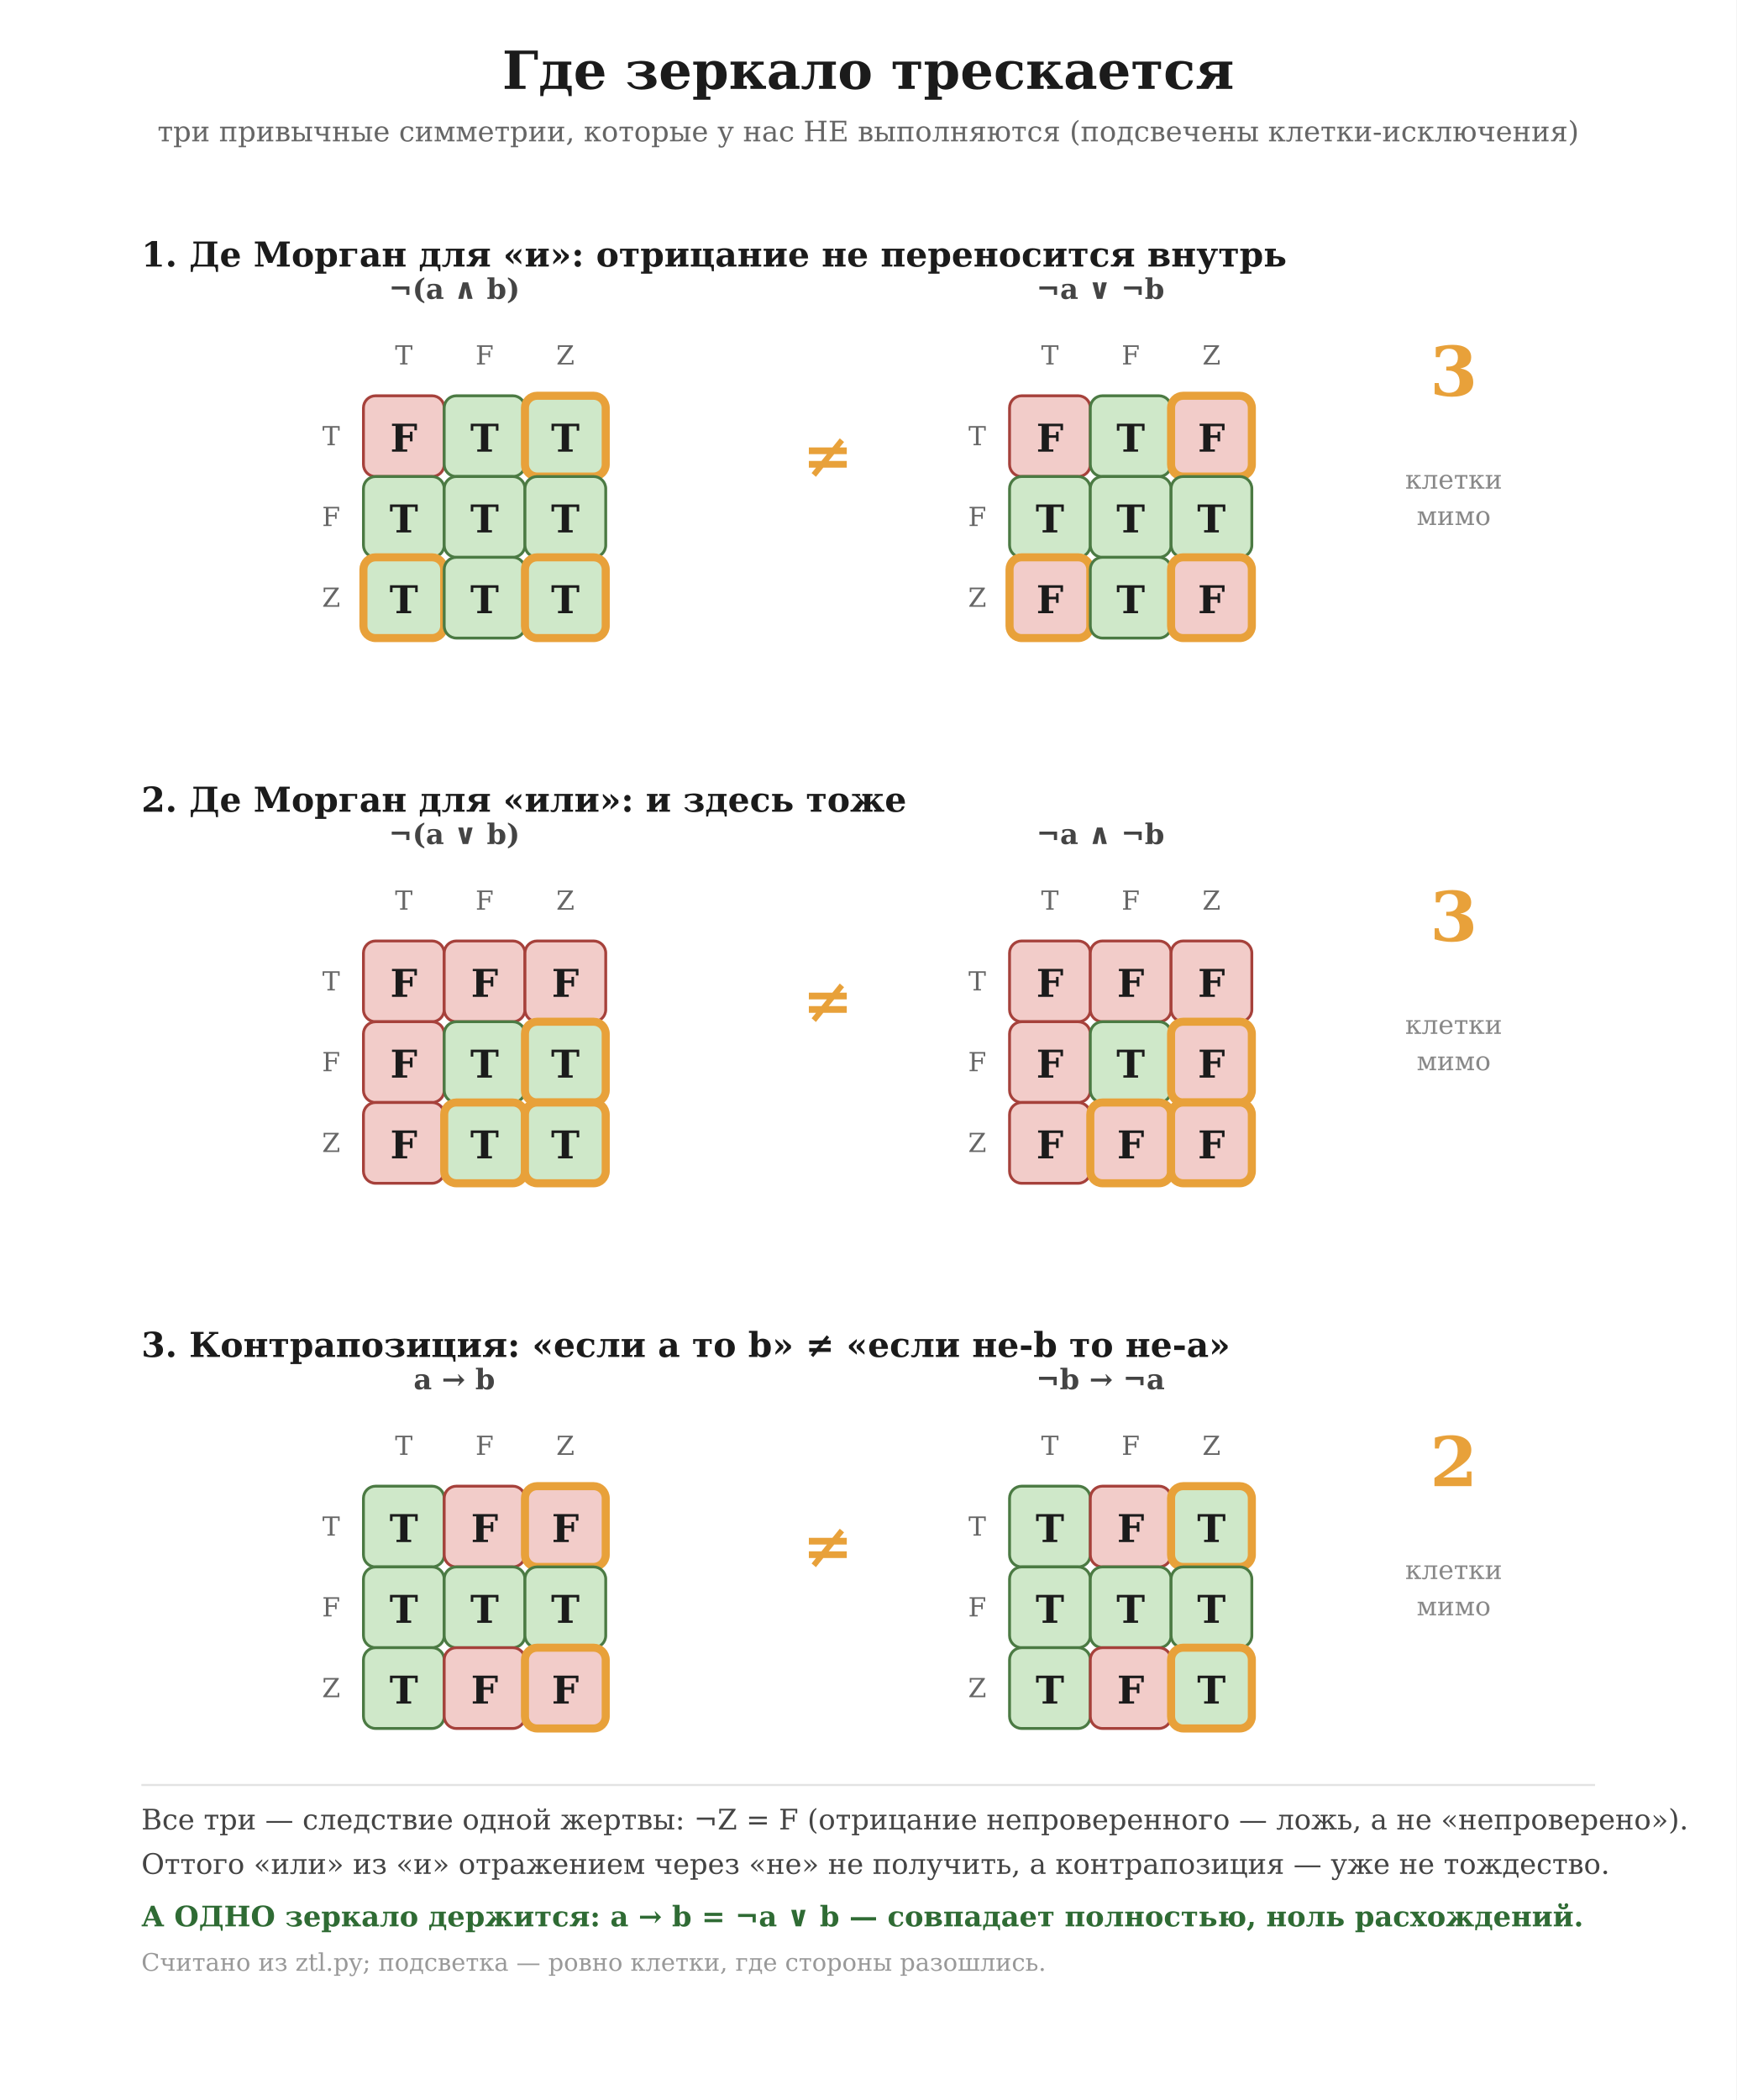
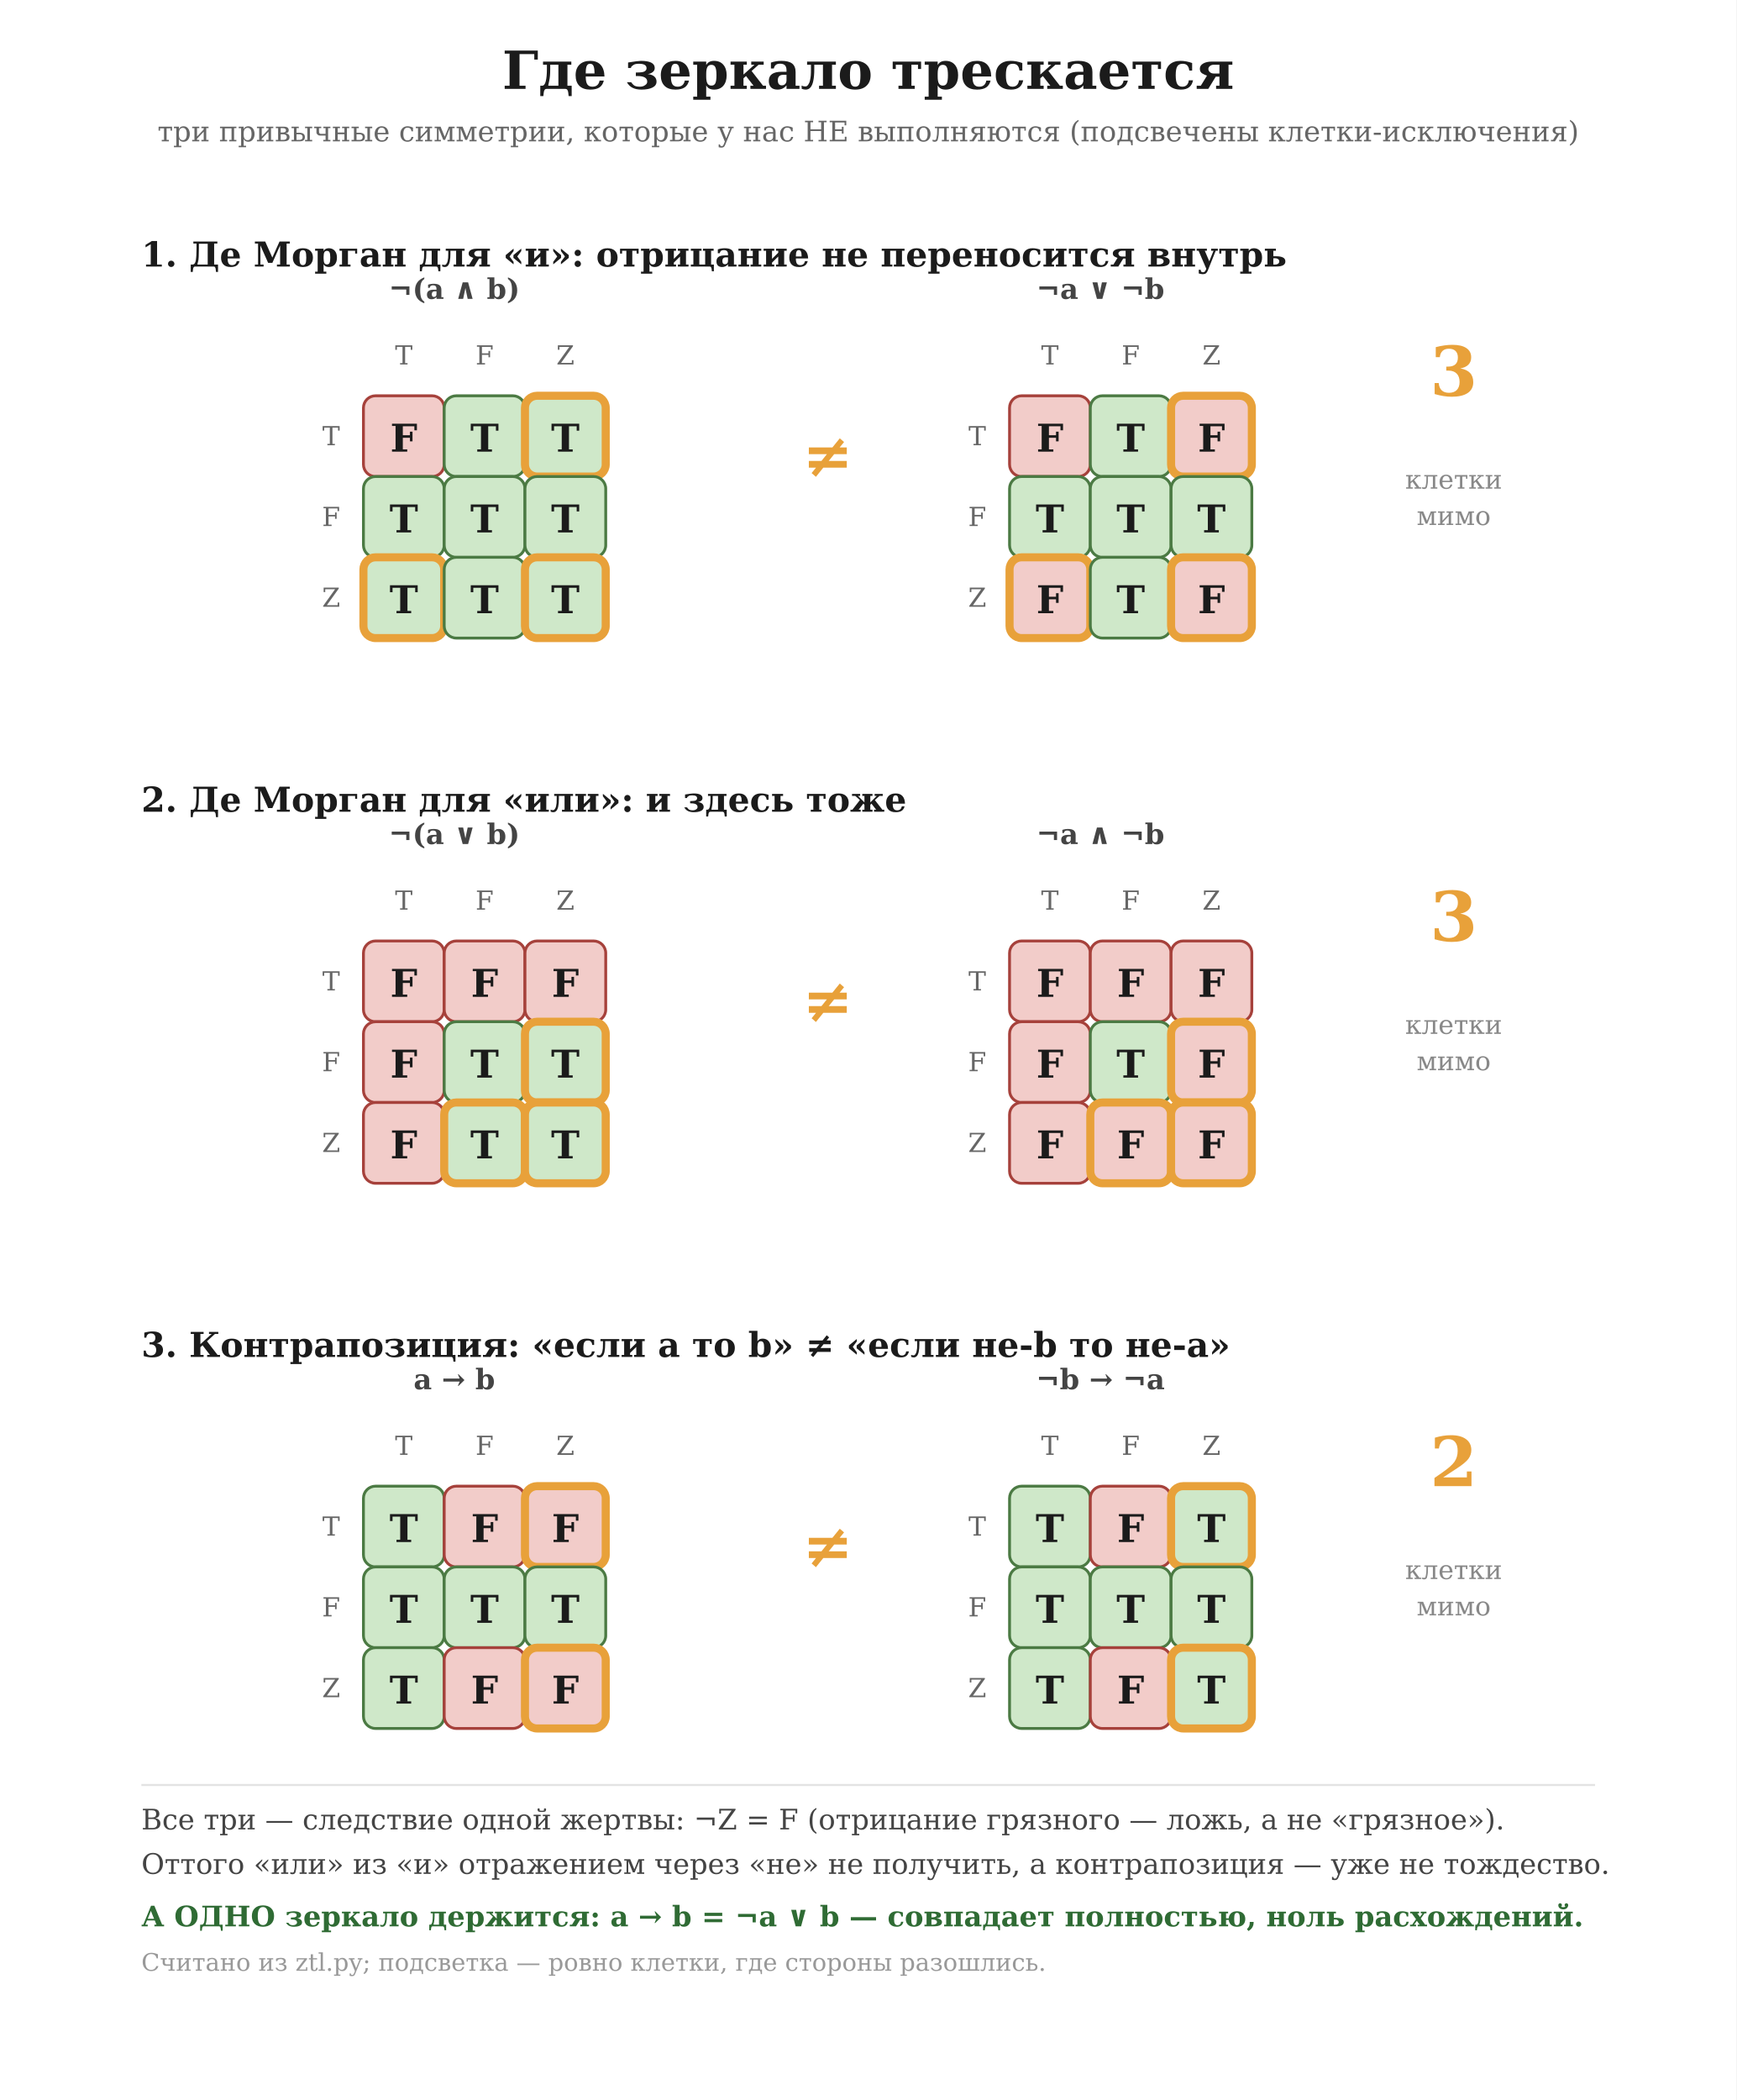
<svg xmlns="http://www.w3.org/2000/svg" viewBox="0 0 860 1040" font-family="Georgia,'DejaVu Serif',serif">
  <rect width="860" height="1040" fill="#ffffff" />
  <text x="430.0" y="44" font-size="26" fill="#1b1b1b" font-weight="700" text-anchor="middle">Где зеркало трескается</text>
  <text x="430.0" y="70" font-size="14" fill="#666" font-weight="400" text-anchor="middle">три привычные симметрии, которые у нас НЕ выполняются (подсвечены клетки-исключения)</text>
  <text x="70" y="132" font-size="17" fill="#1b1b1b" font-weight="700" text-anchor="start">1. Де Морган для «и»:  отрицание не переносится внутрь</text>
  <text x="225" y="148" font-size="14" fill="#444" font-weight="600" text-anchor="middle">¬(a ∧ b)</text>
  <text x="545" y="148" font-size="14" fill="#444" font-weight="600" text-anchor="middle">¬a ∨ ¬b</text>
  <text x="200.0" y="176.0" font-size="13" fill="#666" text-anchor="middle" dominant-baseline="central">T</text>
  <text x="240.0" y="176.0" font-size="13" fill="#666" text-anchor="middle" dominant-baseline="central">F</text>
  <text x="280.0" y="176.0" font-size="13" fill="#666" text-anchor="middle" dominant-baseline="central">Z</text>
  <text x="164" y="216.0" font-size="13" fill="#666" text-anchor="middle" dominant-baseline="central">T</text>
  <rect x="180" y="196" width="40" height="40" rx="6" fill="#f2ccc9" stroke="#a6413b" stroke-width="1.4" />
  <text x="200.0" y="217.0" font-size="19" font-weight="600" fill="#1b1b1b" text-anchor="middle" dominant-baseline="central">F</text>
  <rect x="220" y="196" width="40" height="40" rx="6" fill="#cfe8c9" stroke="#4b7a43" stroke-width="1.4" />
  <text x="240.0" y="217.0" font-size="19" font-weight="600" fill="#1b1b1b" text-anchor="middle" dominant-baseline="central">T</text>
  <rect x="260" y="196" width="40" height="40" rx="6" fill="#cfe8c9" stroke="#e8a13a" stroke-width="4" />
  <text x="280.0" y="217.0" font-size="19" font-weight="600" fill="#1b1b1b" text-anchor="middle" dominant-baseline="central">T</text>
  <text x="164" y="256.0" font-size="13" fill="#666" text-anchor="middle" dominant-baseline="central">F</text>
  <rect x="180" y="236" width="40" height="40" rx="6" fill="#cfe8c9" stroke="#4b7a43" stroke-width="1.4" />
  <text x="200.0" y="257.0" font-size="19" font-weight="600" fill="#1b1b1b" text-anchor="middle" dominant-baseline="central">T</text>
  <rect x="220" y="236" width="40" height="40" rx="6" fill="#cfe8c9" stroke="#4b7a43" stroke-width="1.4" />
  <text x="240.0" y="257.0" font-size="19" font-weight="600" fill="#1b1b1b" text-anchor="middle" dominant-baseline="central">T</text>
  <rect x="260" y="236" width="40" height="40" rx="6" fill="#cfe8c9" stroke="#4b7a43" stroke-width="1.4" />
  <text x="280.0" y="257.0" font-size="19" font-weight="600" fill="#1b1b1b" text-anchor="middle" dominant-baseline="central">T</text>
  <text x="164" y="296.0" font-size="13" fill="#666" text-anchor="middle" dominant-baseline="central">Z</text>
  <rect x="180" y="276" width="40" height="40" rx="6" fill="#cfe8c9" stroke="#e8a13a" stroke-width="4" />
  <text x="200.0" y="297.0" font-size="19" font-weight="600" fill="#1b1b1b" text-anchor="middle" dominant-baseline="central">T</text>
  <rect x="220" y="276" width="40" height="40" rx="6" fill="#cfe8c9" stroke="#4b7a43" stroke-width="1.4" />
  <text x="240.0" y="297.0" font-size="19" font-weight="600" fill="#1b1b1b" text-anchor="middle" dominant-baseline="central">T</text>
  <rect x="260" y="276" width="40" height="40" rx="6" fill="#cfe8c9" stroke="#e8a13a" stroke-width="4" />
  <text x="280.0" y="297.0" font-size="19" font-weight="600" fill="#1b1b1b" text-anchor="middle" dominant-baseline="central">T</text>
  <text x="520.0" y="176.0" font-size="13" fill="#666" text-anchor="middle" dominant-baseline="central">T</text>
  <text x="560.0" y="176.0" font-size="13" fill="#666" text-anchor="middle" dominant-baseline="central">F</text>
  <text x="600.0" y="176.0" font-size="13" fill="#666" text-anchor="middle" dominant-baseline="central">Z</text>
  <text x="484" y="216.0" font-size="13" fill="#666" text-anchor="middle" dominant-baseline="central">T</text>
  <rect x="500" y="196" width="40" height="40" rx="6" fill="#f2ccc9" stroke="#a6413b" stroke-width="1.4" />
  <text x="520.0" y="217.0" font-size="19" font-weight="600" fill="#1b1b1b" text-anchor="middle" dominant-baseline="central">F</text>
  <rect x="540" y="196" width="40" height="40" rx="6" fill="#cfe8c9" stroke="#4b7a43" stroke-width="1.4" />
  <text x="560.0" y="217.0" font-size="19" font-weight="600" fill="#1b1b1b" text-anchor="middle" dominant-baseline="central">T</text>
  <rect x="580" y="196" width="40" height="40" rx="6" fill="#f2ccc9" stroke="#e8a13a" stroke-width="4" />
  <text x="600.0" y="217.0" font-size="19" font-weight="600" fill="#1b1b1b" text-anchor="middle" dominant-baseline="central">F</text>
  <text x="484" y="256.0" font-size="13" fill="#666" text-anchor="middle" dominant-baseline="central">F</text>
  <rect x="500" y="236" width="40" height="40" rx="6" fill="#cfe8c9" stroke="#4b7a43" stroke-width="1.4" />
  <text x="520.0" y="257.0" font-size="19" font-weight="600" fill="#1b1b1b" text-anchor="middle" dominant-baseline="central">T</text>
  <rect x="540" y="236" width="40" height="40" rx="6" fill="#cfe8c9" stroke="#4b7a43" stroke-width="1.4" />
  <text x="560.0" y="257.0" font-size="19" font-weight="600" fill="#1b1b1b" text-anchor="middle" dominant-baseline="central">T</text>
  <rect x="580" y="236" width="40" height="40" rx="6" fill="#cfe8c9" stroke="#4b7a43" stroke-width="1.4" />
  <text x="600.0" y="257.0" font-size="19" font-weight="600" fill="#1b1b1b" text-anchor="middle" dominant-baseline="central">T</text>
  <text x="484" y="296.0" font-size="13" fill="#666" text-anchor="middle" dominant-baseline="central">Z</text>
  <rect x="500" y="276" width="40" height="40" rx="6" fill="#f2ccc9" stroke="#e8a13a" stroke-width="4" />
  <text x="520.0" y="297.0" font-size="19" font-weight="600" fill="#1b1b1b" text-anchor="middle" dominant-baseline="central">F</text>
  <rect x="540" y="276" width="40" height="40" rx="6" fill="#cfe8c9" stroke="#4b7a43" stroke-width="1.4" />
  <text x="560.0" y="297.0" font-size="19" font-weight="600" fill="#1b1b1b" text-anchor="middle" dominant-baseline="central">T</text>
  <rect x="580" y="276" width="40" height="40" rx="6" fill="#f2ccc9" stroke="#e8a13a" stroke-width="4" />
  <text x="600.0" y="297.0" font-size="19" font-weight="600" fill="#1b1b1b" text-anchor="middle" dominant-baseline="central">F</text>
  <text x="410" y="236" font-size="30" fill="#e8a13a" font-weight="700" text-anchor="middle">≠</text>
  <text x="720" y="196" font-size="34" fill="#e8a13a" font-weight="700" text-anchor="middle">3</text>
  <text x="720" y="242" font-size="13" fill="#888" font-weight="400" text-anchor="middle">клетки</text>
  <text x="720" y="260" font-size="13" fill="#888" font-weight="400" text-anchor="middle">мимо</text>
  <text x="70" y="402" font-size="17" fill="#1b1b1b" font-weight="700" text-anchor="start">2. Де Морган для «или»:  и здесь тоже</text>
  <text x="225" y="418" font-size="14" fill="#444" font-weight="600" text-anchor="middle">¬(a ∨ b)</text>
  <text x="545" y="418" font-size="14" fill="#444" font-weight="600" text-anchor="middle">¬a ∧ ¬b</text>
  <text x="200.0" y="446.0" font-size="13" fill="#666" text-anchor="middle" dominant-baseline="central">T</text>
  <text x="240.0" y="446.0" font-size="13" fill="#666" text-anchor="middle" dominant-baseline="central">F</text>
  <text x="280.0" y="446.0" font-size="13" fill="#666" text-anchor="middle" dominant-baseline="central">Z</text>
  <text x="164" y="486.0" font-size="13" fill="#666" text-anchor="middle" dominant-baseline="central">T</text>
  <rect x="180" y="466" width="40" height="40" rx="6" fill="#f2ccc9" stroke="#a6413b" stroke-width="1.4" />
  <text x="200.0" y="487.0" font-size="19" font-weight="600" fill="#1b1b1b" text-anchor="middle" dominant-baseline="central">F</text>
  <rect x="220" y="466" width="40" height="40" rx="6" fill="#f2ccc9" stroke="#a6413b" stroke-width="1.4" />
  <text x="240.0" y="487.0" font-size="19" font-weight="600" fill="#1b1b1b" text-anchor="middle" dominant-baseline="central">F</text>
  <rect x="260" y="466" width="40" height="40" rx="6" fill="#f2ccc9" stroke="#a6413b" stroke-width="1.4" />
  <text x="280.0" y="487.0" font-size="19" font-weight="600" fill="#1b1b1b" text-anchor="middle" dominant-baseline="central">F</text>
  <text x="164" y="526.0" font-size="13" fill="#666" text-anchor="middle" dominant-baseline="central">F</text>
  <rect x="180" y="506" width="40" height="40" rx="6" fill="#f2ccc9" stroke="#a6413b" stroke-width="1.4" />
  <text x="200.0" y="527.0" font-size="19" font-weight="600" fill="#1b1b1b" text-anchor="middle" dominant-baseline="central">F</text>
  <rect x="220" y="506" width="40" height="40" rx="6" fill="#cfe8c9" stroke="#4b7a43" stroke-width="1.4" />
  <text x="240.0" y="527.0" font-size="19" font-weight="600" fill="#1b1b1b" text-anchor="middle" dominant-baseline="central">T</text>
  <rect x="260" y="506" width="40" height="40" rx="6" fill="#cfe8c9" stroke="#e8a13a" stroke-width="4" />
  <text x="280.0" y="527.0" font-size="19" font-weight="600" fill="#1b1b1b" text-anchor="middle" dominant-baseline="central">T</text>
  <text x="164" y="566.0" font-size="13" fill="#666" text-anchor="middle" dominant-baseline="central">Z</text>
  <rect x="180" y="546" width="40" height="40" rx="6" fill="#f2ccc9" stroke="#a6413b" stroke-width="1.4" />
  <text x="200.0" y="567.0" font-size="19" font-weight="600" fill="#1b1b1b" text-anchor="middle" dominant-baseline="central">F</text>
  <rect x="220" y="546" width="40" height="40" rx="6" fill="#cfe8c9" stroke="#e8a13a" stroke-width="4" />
  <text x="240.0" y="567.0" font-size="19" font-weight="600" fill="#1b1b1b" text-anchor="middle" dominant-baseline="central">T</text>
  <rect x="260" y="546" width="40" height="40" rx="6" fill="#cfe8c9" stroke="#e8a13a" stroke-width="4" />
  <text x="280.0" y="567.0" font-size="19" font-weight="600" fill="#1b1b1b" text-anchor="middle" dominant-baseline="central">T</text>
  <text x="520.0" y="446.0" font-size="13" fill="#666" text-anchor="middle" dominant-baseline="central">T</text>
  <text x="560.0" y="446.0" font-size="13" fill="#666" text-anchor="middle" dominant-baseline="central">F</text>
  <text x="600.0" y="446.0" font-size="13" fill="#666" text-anchor="middle" dominant-baseline="central">Z</text>
  <text x="484" y="486.0" font-size="13" fill="#666" text-anchor="middle" dominant-baseline="central">T</text>
  <rect x="500" y="466" width="40" height="40" rx="6" fill="#f2ccc9" stroke="#a6413b" stroke-width="1.4" />
  <text x="520.0" y="487.0" font-size="19" font-weight="600" fill="#1b1b1b" text-anchor="middle" dominant-baseline="central">F</text>
  <rect x="540" y="466" width="40" height="40" rx="6" fill="#f2ccc9" stroke="#a6413b" stroke-width="1.4" />
  <text x="560.0" y="487.0" font-size="19" font-weight="600" fill="#1b1b1b" text-anchor="middle" dominant-baseline="central">F</text>
  <rect x="580" y="466" width="40" height="40" rx="6" fill="#f2ccc9" stroke="#a6413b" stroke-width="1.4" />
  <text x="600.0" y="487.0" font-size="19" font-weight="600" fill="#1b1b1b" text-anchor="middle" dominant-baseline="central">F</text>
  <text x="484" y="526.0" font-size="13" fill="#666" text-anchor="middle" dominant-baseline="central">F</text>
  <rect x="500" y="506" width="40" height="40" rx="6" fill="#f2ccc9" stroke="#a6413b" stroke-width="1.4" />
  <text x="520.0" y="527.0" font-size="19" font-weight="600" fill="#1b1b1b" text-anchor="middle" dominant-baseline="central">F</text>
  <rect x="540" y="506" width="40" height="40" rx="6" fill="#cfe8c9" stroke="#4b7a43" stroke-width="1.4" />
  <text x="560.0" y="527.0" font-size="19" font-weight="600" fill="#1b1b1b" text-anchor="middle" dominant-baseline="central">T</text>
  <rect x="580" y="506" width="40" height="40" rx="6" fill="#f2ccc9" stroke="#e8a13a" stroke-width="4" />
  <text x="600.0" y="527.0" font-size="19" font-weight="600" fill="#1b1b1b" text-anchor="middle" dominant-baseline="central">F</text>
  <text x="484" y="566.0" font-size="13" fill="#666" text-anchor="middle" dominant-baseline="central">Z</text>
  <rect x="500" y="546" width="40" height="40" rx="6" fill="#f2ccc9" stroke="#a6413b" stroke-width="1.4" />
  <text x="520.0" y="567.0" font-size="19" font-weight="600" fill="#1b1b1b" text-anchor="middle" dominant-baseline="central">F</text>
  <rect x="540" y="546" width="40" height="40" rx="6" fill="#f2ccc9" stroke="#e8a13a" stroke-width="4" />
  <text x="560.0" y="567.0" font-size="19" font-weight="600" fill="#1b1b1b" text-anchor="middle" dominant-baseline="central">F</text>
  <rect x="580" y="546" width="40" height="40" rx="6" fill="#f2ccc9" stroke="#e8a13a" stroke-width="4" />
  <text x="600.0" y="567.0" font-size="19" font-weight="600" fill="#1b1b1b" text-anchor="middle" dominant-baseline="central">F</text>
  <text x="410" y="506" font-size="30" fill="#e8a13a" font-weight="700" text-anchor="middle">≠</text>
  <text x="720" y="466" font-size="34" fill="#e8a13a" font-weight="700" text-anchor="middle">3</text>
  <text x="720" y="512" font-size="13" fill="#888" font-weight="400" text-anchor="middle">клетки</text>
  <text x="720" y="530" font-size="13" fill="#888" font-weight="400" text-anchor="middle">мимо</text>
  <text x="70" y="672" font-size="17" fill="#1b1b1b" font-weight="700" text-anchor="start">3. Контрапозиция:  «если a то b» ≠ «если не-b то не-a»</text>
  <text x="225" y="688" font-size="14" fill="#444" font-weight="600" text-anchor="middle">a → b</text>
  <text x="545" y="688" font-size="14" fill="#444" font-weight="600" text-anchor="middle">¬b → ¬a</text>
  <text x="200.0" y="716.0" font-size="13" fill="#666" text-anchor="middle" dominant-baseline="central">T</text>
  <text x="240.0" y="716.0" font-size="13" fill="#666" text-anchor="middle" dominant-baseline="central">F</text>
  <text x="280.0" y="716.0" font-size="13" fill="#666" text-anchor="middle" dominant-baseline="central">Z</text>
  <text x="164" y="756.0" font-size="13" fill="#666" text-anchor="middle" dominant-baseline="central">T</text>
  <rect x="180" y="736" width="40" height="40" rx="6" fill="#cfe8c9" stroke="#4b7a43" stroke-width="1.4" />
  <text x="200.0" y="757.0" font-size="19" font-weight="600" fill="#1b1b1b" text-anchor="middle" dominant-baseline="central">T</text>
  <rect x="220" y="736" width="40" height="40" rx="6" fill="#f2ccc9" stroke="#a6413b" stroke-width="1.4" />
  <text x="240.0" y="757.0" font-size="19" font-weight="600" fill="#1b1b1b" text-anchor="middle" dominant-baseline="central">F</text>
  <rect x="260" y="736" width="40" height="40" rx="6" fill="#f2ccc9" stroke="#e8a13a" stroke-width="4" />
  <text x="280.0" y="757.0" font-size="19" font-weight="600" fill="#1b1b1b" text-anchor="middle" dominant-baseline="central">F</text>
  <text x="164" y="796.0" font-size="13" fill="#666" text-anchor="middle" dominant-baseline="central">F</text>
  <rect x="180" y="776" width="40" height="40" rx="6" fill="#cfe8c9" stroke="#4b7a43" stroke-width="1.4" />
  <text x="200.0" y="797.0" font-size="19" font-weight="600" fill="#1b1b1b" text-anchor="middle" dominant-baseline="central">T</text>
  <rect x="220" y="776" width="40" height="40" rx="6" fill="#cfe8c9" stroke="#4b7a43" stroke-width="1.4" />
  <text x="240.0" y="797.0" font-size="19" font-weight="600" fill="#1b1b1b" text-anchor="middle" dominant-baseline="central">T</text>
  <rect x="260" y="776" width="40" height="40" rx="6" fill="#cfe8c9" stroke="#4b7a43" stroke-width="1.4" />
  <text x="280.0" y="797.0" font-size="19" font-weight="600" fill="#1b1b1b" text-anchor="middle" dominant-baseline="central">T</text>
  <text x="164" y="836.0" font-size="13" fill="#666" text-anchor="middle" dominant-baseline="central">Z</text>
  <rect x="180" y="816" width="40" height="40" rx="6" fill="#cfe8c9" stroke="#4b7a43" stroke-width="1.4" />
  <text x="200.0" y="837.0" font-size="19" font-weight="600" fill="#1b1b1b" text-anchor="middle" dominant-baseline="central">T</text>
  <rect x="220" y="816" width="40" height="40" rx="6" fill="#f2ccc9" stroke="#a6413b" stroke-width="1.4" />
  <text x="240.0" y="837.0" font-size="19" font-weight="600" fill="#1b1b1b" text-anchor="middle" dominant-baseline="central">F</text>
  <rect x="260" y="816" width="40" height="40" rx="6" fill="#f2ccc9" stroke="#e8a13a" stroke-width="4" />
  <text x="280.0" y="837.0" font-size="19" font-weight="600" fill="#1b1b1b" text-anchor="middle" dominant-baseline="central">F</text>
  <text x="520.0" y="716.0" font-size="13" fill="#666" text-anchor="middle" dominant-baseline="central">T</text>
  <text x="560.0" y="716.0" font-size="13" fill="#666" text-anchor="middle" dominant-baseline="central">F</text>
  <text x="600.0" y="716.0" font-size="13" fill="#666" text-anchor="middle" dominant-baseline="central">Z</text>
  <text x="484" y="756.0" font-size="13" fill="#666" text-anchor="middle" dominant-baseline="central">T</text>
  <rect x="500" y="736" width="40" height="40" rx="6" fill="#cfe8c9" stroke="#4b7a43" stroke-width="1.4" />
  <text x="520.0" y="757.0" font-size="19" font-weight="600" fill="#1b1b1b" text-anchor="middle" dominant-baseline="central">T</text>
  <rect x="540" y="736" width="40" height="40" rx="6" fill="#f2ccc9" stroke="#a6413b" stroke-width="1.4" />
  <text x="560.0" y="757.0" font-size="19" font-weight="600" fill="#1b1b1b" text-anchor="middle" dominant-baseline="central">F</text>
  <rect x="580" y="736" width="40" height="40" rx="6" fill="#cfe8c9" stroke="#e8a13a" stroke-width="4" />
  <text x="600.0" y="757.0" font-size="19" font-weight="600" fill="#1b1b1b" text-anchor="middle" dominant-baseline="central">T</text>
  <text x="484" y="796.0" font-size="13" fill="#666" text-anchor="middle" dominant-baseline="central">F</text>
  <rect x="500" y="776" width="40" height="40" rx="6" fill="#cfe8c9" stroke="#4b7a43" stroke-width="1.4" />
  <text x="520.0" y="797.0" font-size="19" font-weight="600" fill="#1b1b1b" text-anchor="middle" dominant-baseline="central">T</text>
  <rect x="540" y="776" width="40" height="40" rx="6" fill="#cfe8c9" stroke="#4b7a43" stroke-width="1.4" />
  <text x="560.0" y="797.0" font-size="19" font-weight="600" fill="#1b1b1b" text-anchor="middle" dominant-baseline="central">T</text>
  <rect x="580" y="776" width="40" height="40" rx="6" fill="#cfe8c9" stroke="#4b7a43" stroke-width="1.4" />
  <text x="600.0" y="797.0" font-size="19" font-weight="600" fill="#1b1b1b" text-anchor="middle" dominant-baseline="central">T</text>
  <text x="484" y="836.0" font-size="13" fill="#666" text-anchor="middle" dominant-baseline="central">Z</text>
  <rect x="500" y="816" width="40" height="40" rx="6" fill="#cfe8c9" stroke="#4b7a43" stroke-width="1.4" />
  <text x="520.0" y="837.0" font-size="19" font-weight="600" fill="#1b1b1b" text-anchor="middle" dominant-baseline="central">T</text>
  <rect x="540" y="816" width="40" height="40" rx="6" fill="#f2ccc9" stroke="#a6413b" stroke-width="1.4" />
  <text x="560.0" y="837.0" font-size="19" font-weight="600" fill="#1b1b1b" text-anchor="middle" dominant-baseline="central">F</text>
  <rect x="580" y="816" width="40" height="40" rx="6" fill="#cfe8c9" stroke="#e8a13a" stroke-width="4" />
  <text x="600.0" y="837.0" font-size="19" font-weight="600" fill="#1b1b1b" text-anchor="middle" dominant-baseline="central">T</text>
  <text x="410" y="776" font-size="30" fill="#e8a13a" font-weight="700" text-anchor="middle">≠</text>
  <text x="720" y="736" font-size="34" fill="#e8a13a" font-weight="700" text-anchor="middle">2</text>
  <text x="720" y="782" font-size="13" fill="#888" font-weight="400" text-anchor="middle">клетки</text>
  <text x="720" y="800" font-size="13" fill="#888" font-weight="400" text-anchor="middle">мимо</text>
  <line x1="70" y1="884" x2="790" y2="884" stroke="#e3e3e3" />
-   <text x="70" y="906" font-size="14" fill="#444" font-weight="400" text-anchor="start">Все три — следствие одной жертвы: ¬Z = F (отрицание непроверенного — ложь, а не «непроверено»).</text>
+   <text x="70" y="906" font-size="14" fill="#444" font-weight="400" text-anchor="start">Все три — следствие одной жертвы: ¬Z = F (отрицание грязного — ложь, а не «грязное»).</text>
  <text x="70" y="928" font-size="14" fill="#444" font-weight="400" text-anchor="start">Оттого «или» из «и» отражением через «не» не получить, а контрапозиция — уже не тождество.</text>
  <text x="70" y="954" font-size="14" fill="#2f6b34" font-weight="600" text-anchor="start">А ОДНО зеркало держится:  a → b  =  ¬a ∨ b  — совпадает полностью, ноль расхождений.</text>
  <text x="70" y="976" font-size="12" fill="#999" font-weight="400" text-anchor="start">Считано из ztl.py; подсветка — ровно клетки, где стороны разошлись.</text>
</svg>
